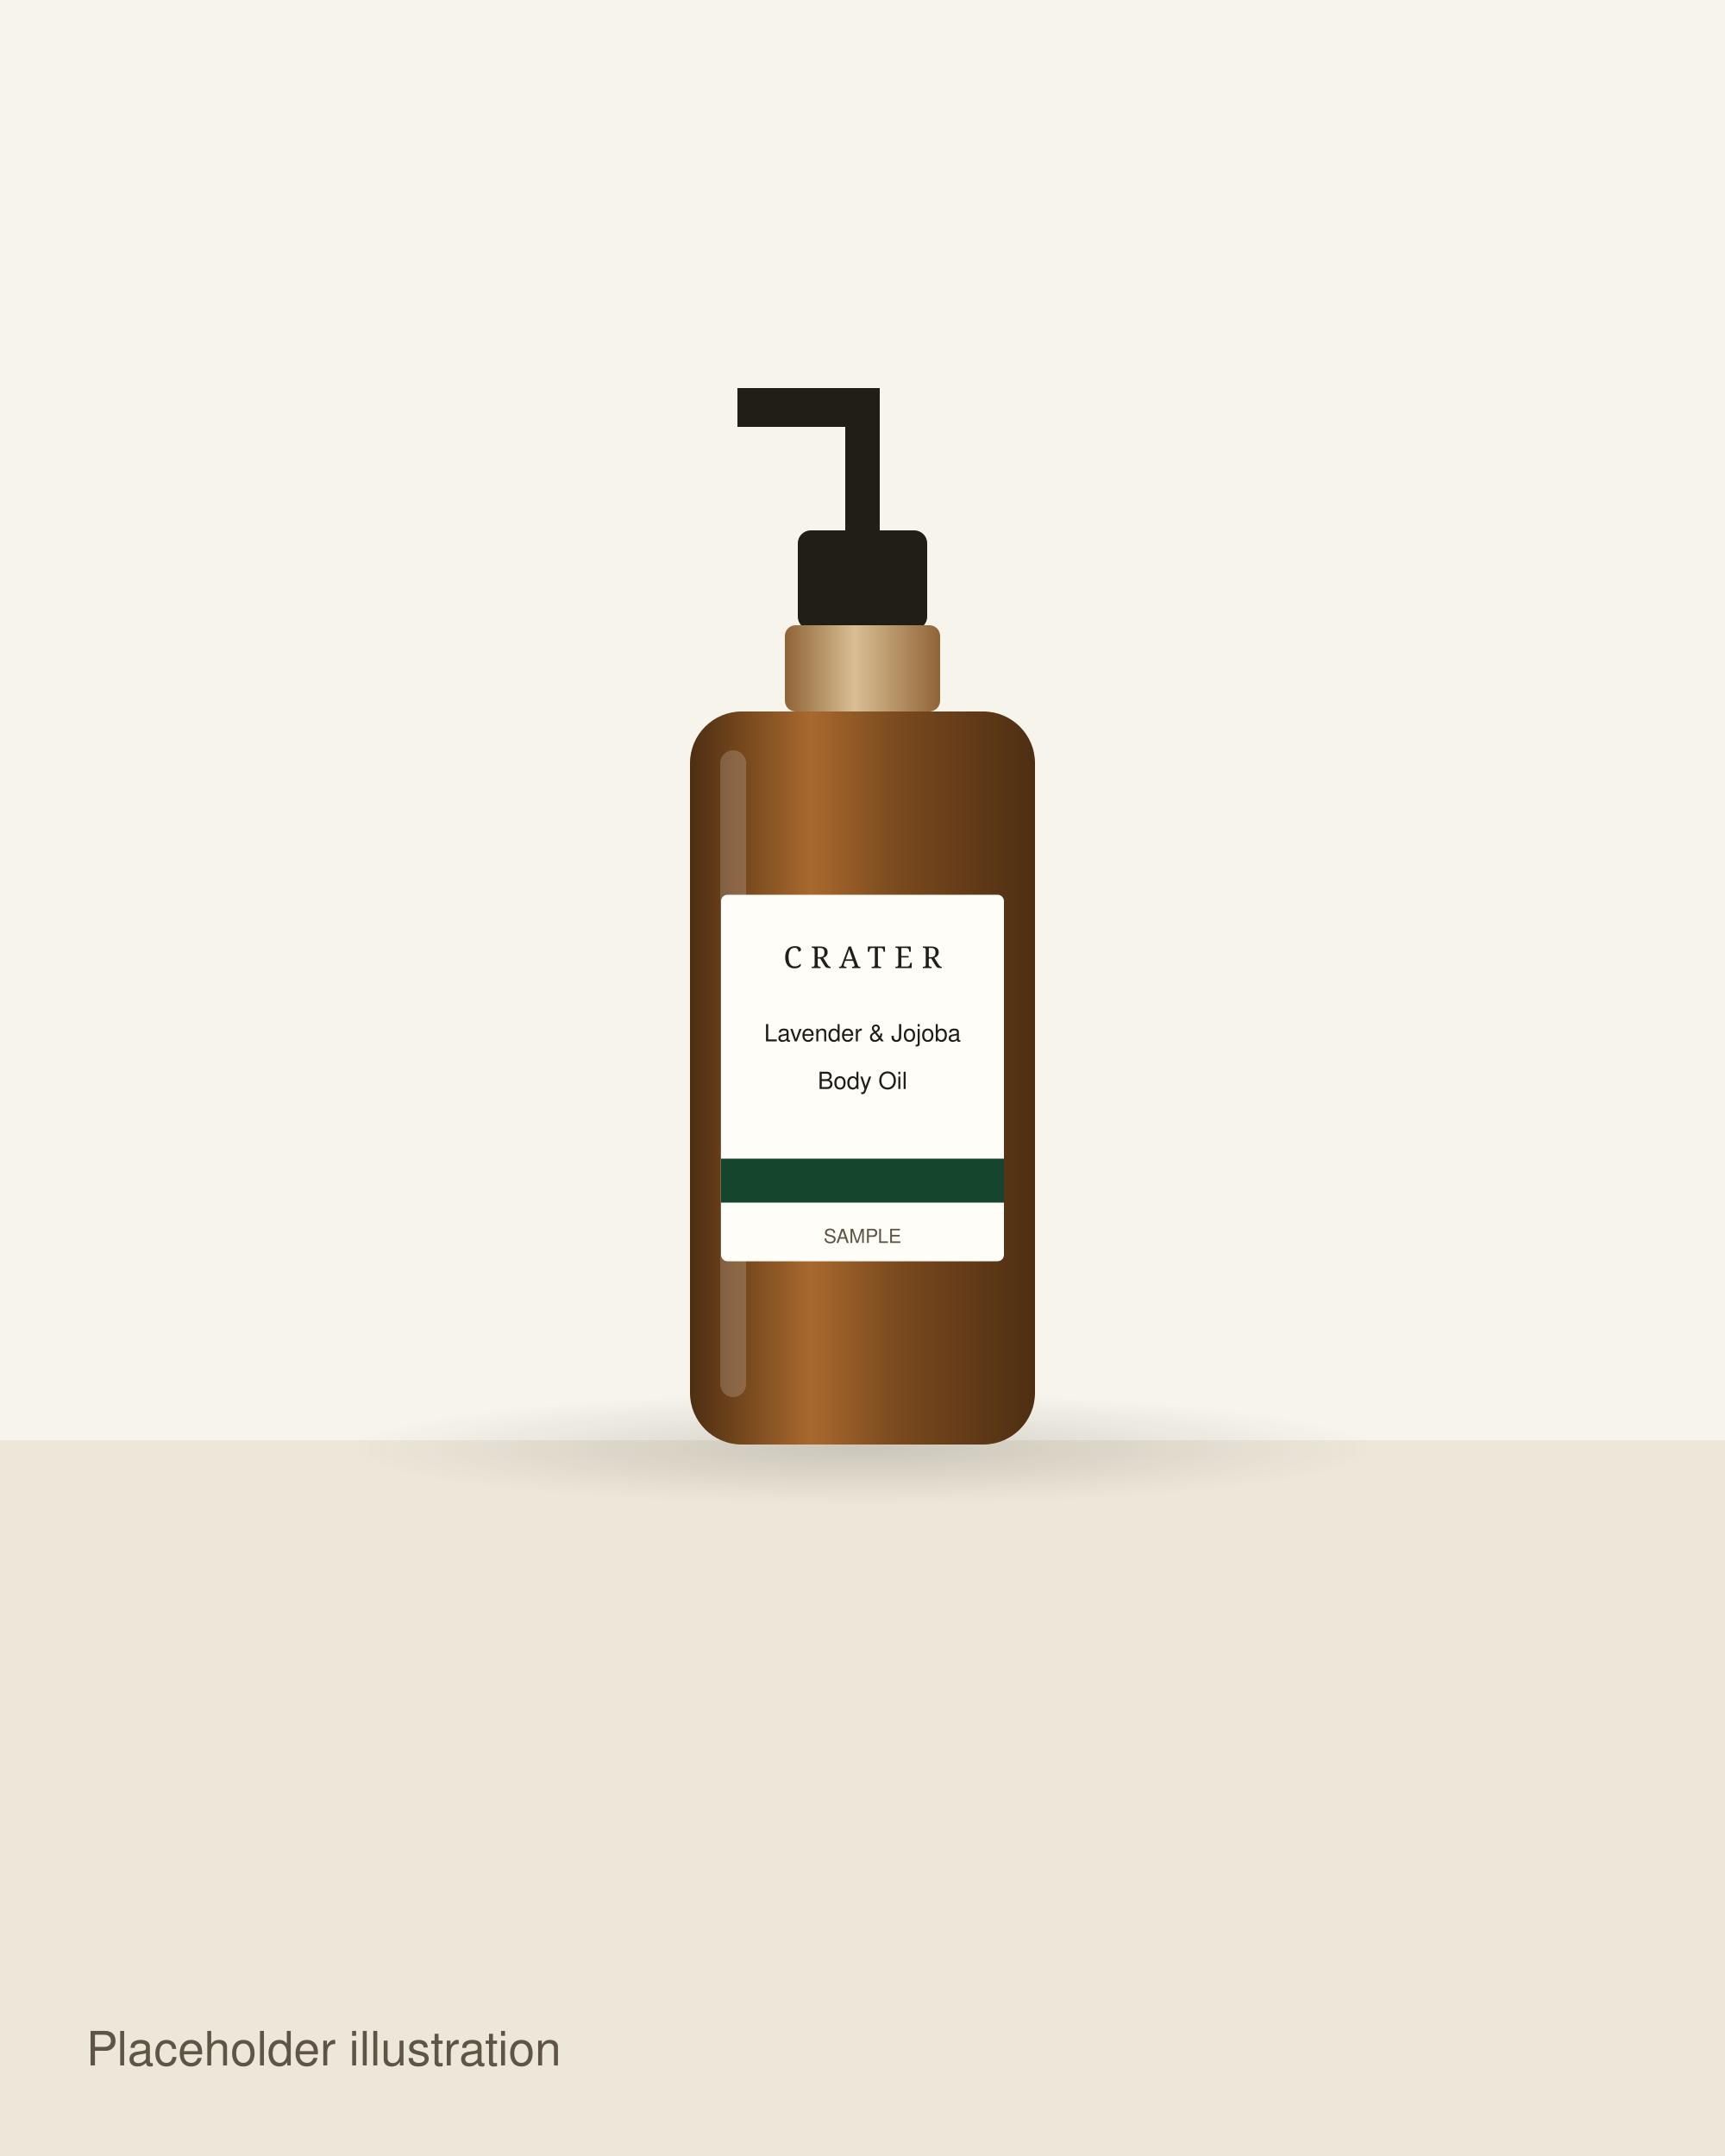
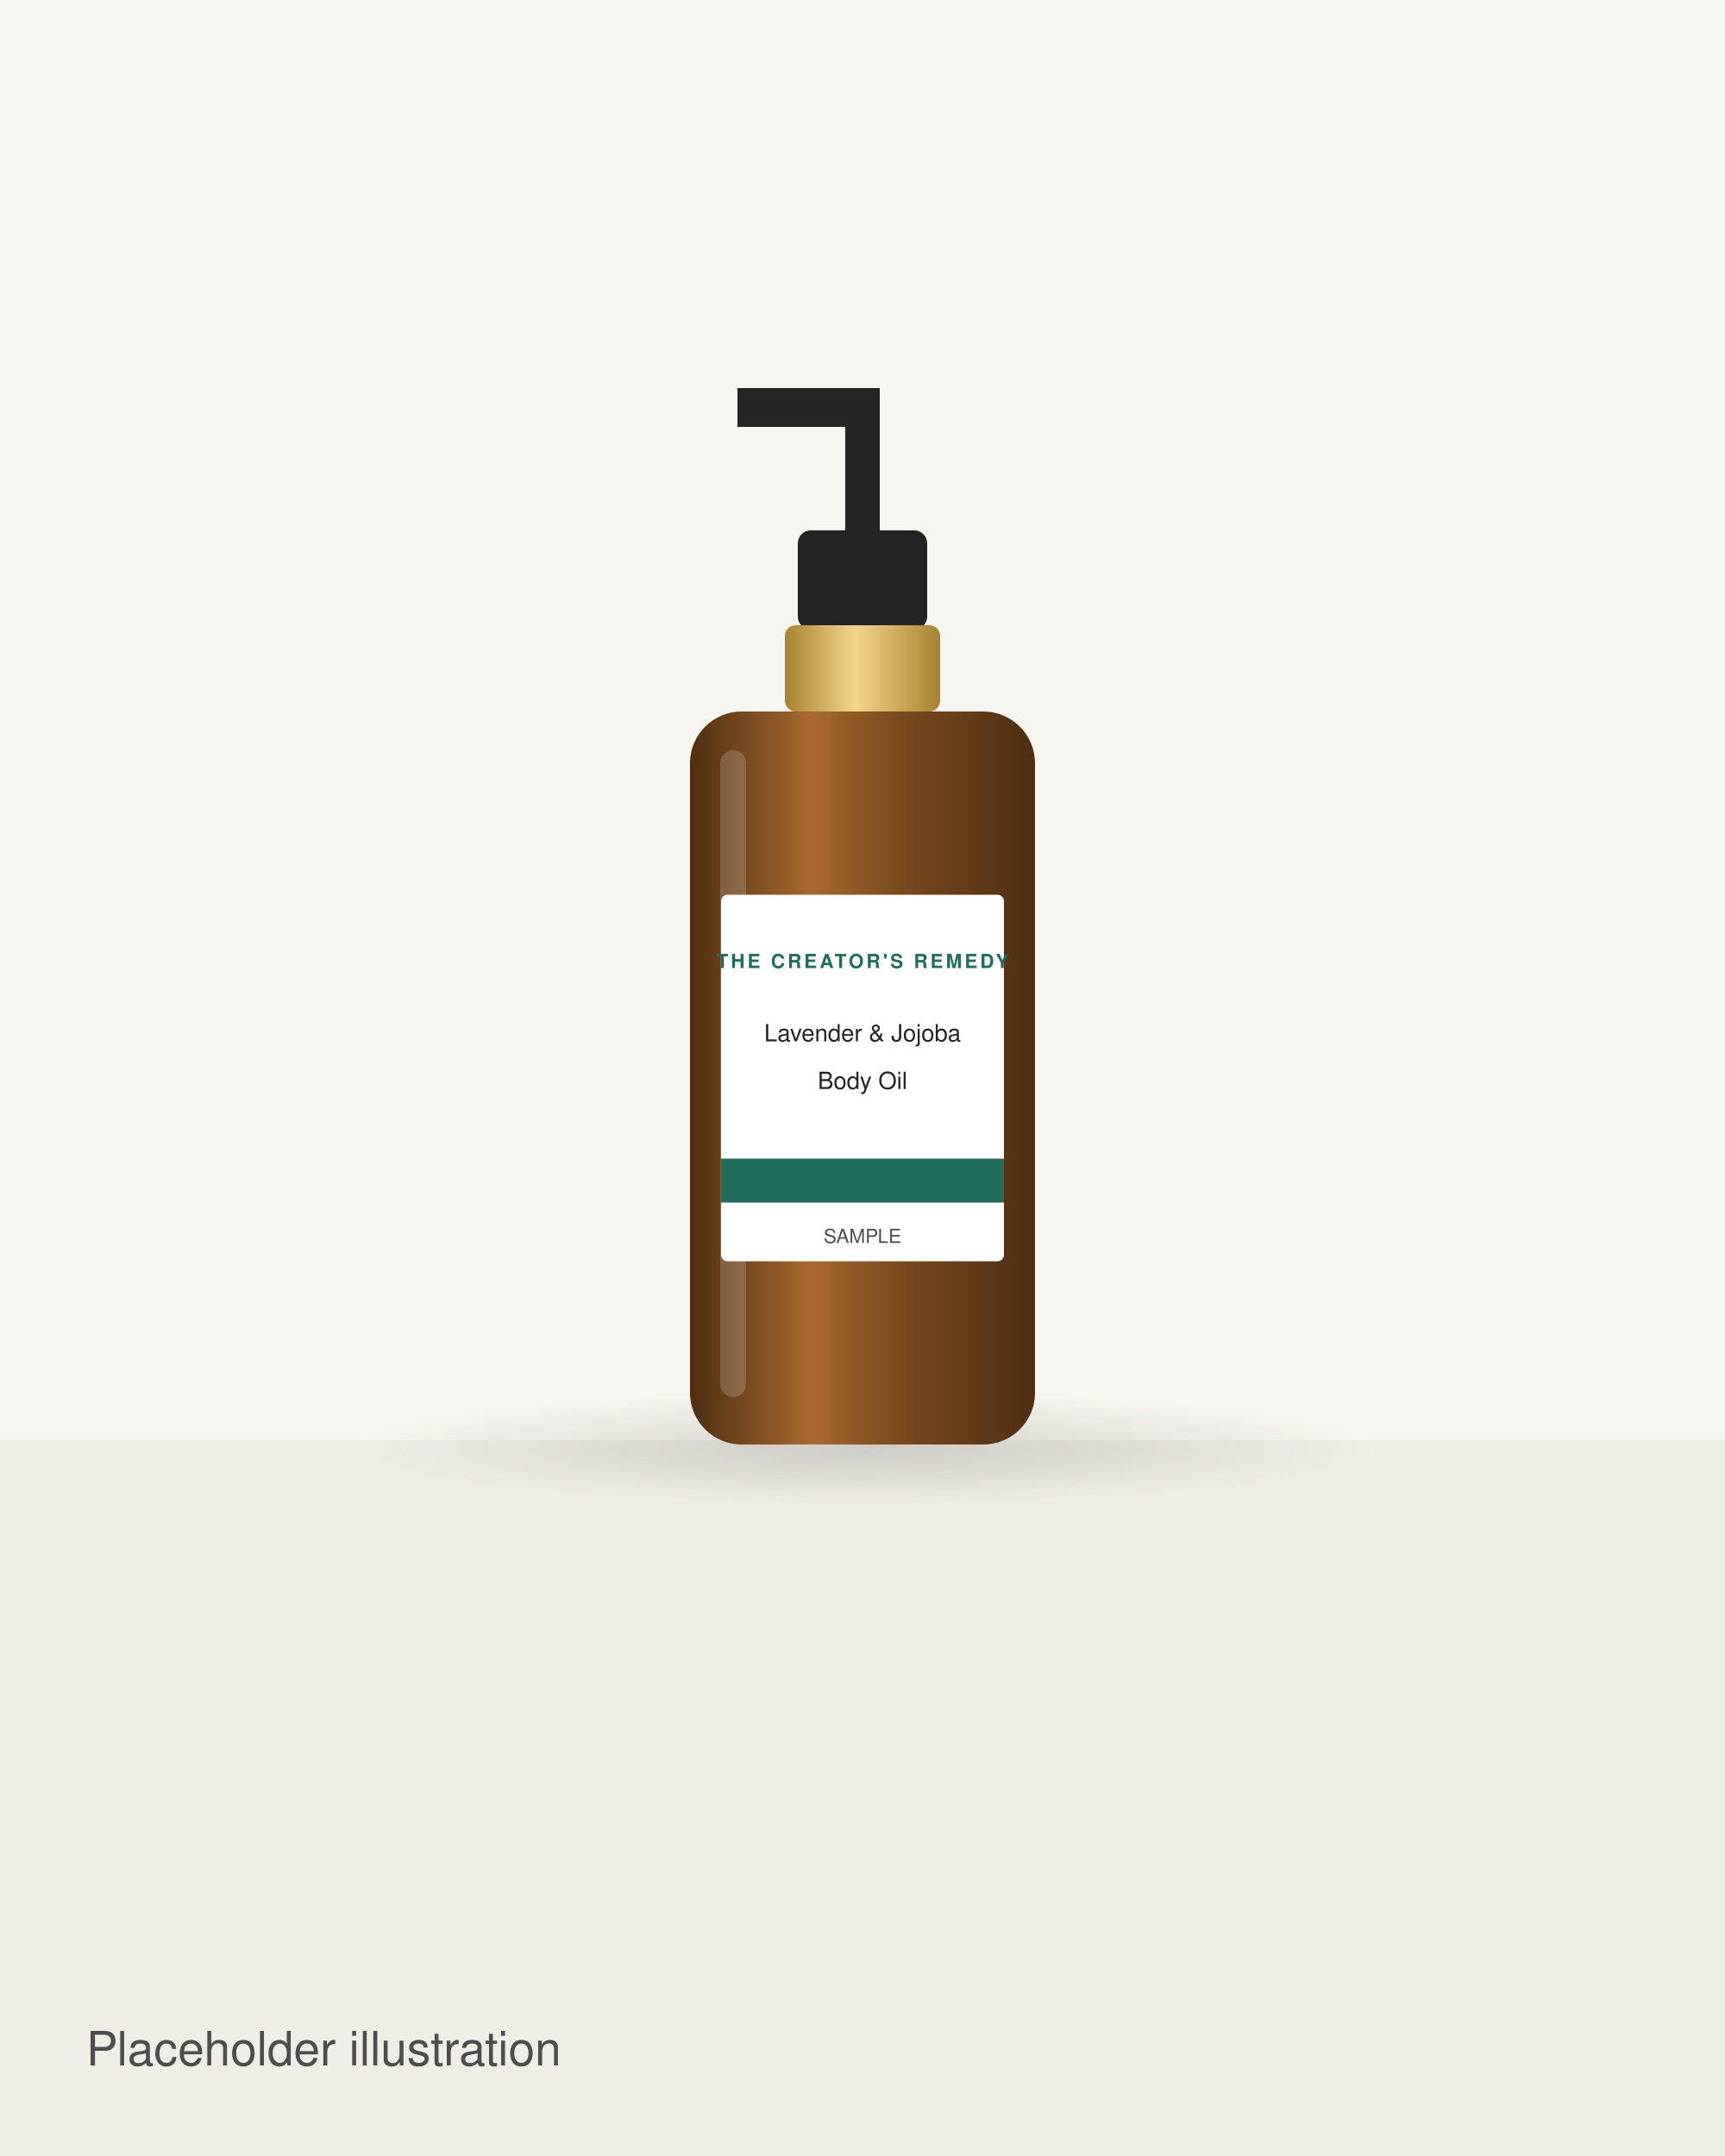
<svg xmlns="http://www.w3.org/2000/svg" viewBox="0 0 800 1000" width="800" height="1000" role="img" aria-label="Illustration placeholder: Lavender &amp; Jojoba Body Oil">
  <defs>
    <linearGradient id="glass" x1="0" y1="0" x2="1" y2="0">
      <stop offset="0" stop-color="#4E2E12" />
      <stop offset="0.35" stop-color="#A8692E" />
      <stop offset="0.6" stop-color="#7A4A1E" />
      <stop offset="1" stop-color="#4E2E12" />
    </linearGradient>
    <linearGradient id="gilt" x1="0" y1="0" x2="1" y2="0">
-       <stop offset="0" stop-color="#8F6437" />
-       <stop offset="0.45" stop-color="#D9BE93" />
-       <stop offset="1" stop-color="#8F6437" />
+       <stop offset="0" stop-color="#A8832F" />
+       <stop offset="0.45" stop-color="#F3D58C" />
+       <stop offset="1" stop-color="#A8832F" />
    </linearGradient>
    <radialGradient id="floorShadow" cx="0.5" cy="0.5" r="0.5">
-       <stop offset="0" stop-color="#211D17" stop-opacity="0.16" />
+       <stop offset="0" stop-color="#242424" stop-opacity="0.16" />
      <stop offset="1" stop-color="#2A1D15" stop-opacity="0" />
    </radialGradient>
  </defs>
-   <rect width="800" height="1000" fill="#F7F4EC" />
-   <rect y="668" width="800" height="332" fill="#EDE7DA" />
+   <rect width="800" height="1000" fill="#F7F5EF" />
+   <rect y="668" width="800" height="332" fill="#EFEDE6" />
  <ellipse cx="400" cy="672" rx="240" ry="26" fill="url(#floorShadow)" />
-   <rect x="392" y="180" width="16" height="70" fill="#211D17" />
-   <path d="M392 180 h-50 v18 h58 z" fill="#211D17" />
-   <rect x="370" y="246" width="60" height="46" rx="6" fill="#211D17" />
+   <rect x="392" y="180" width="16" height="70" fill="#242424" />
+   <path d="M392 180 h-50 v18 h58 z" fill="#242424" />
+   <rect x="370" y="246" width="60" height="46" rx="6" fill="#242424" />
  <rect x="364" y="290" width="72" height="40" rx="5" fill="url(#gilt)" />
  <rect x="320" y="330" width="160" height="340" rx="24" fill="url(#glass)" />
  <rect x="334" y="348" width="12" height="300" rx="6" fill="#FFFFFF" opacity="0.18" />
-   <rect x="334.4" y="415" width="131.2" height="170" rx="3" fill="#FFFDF8" />
-   <rect x="334.4" y="537.4" width="131.2" height="20.4" fill="#16452E" />
-   <text x="400" y="449" text-anchor="middle" font-family="Didot, 'Bodoni 72', Georgia, serif" font-size="14" letter-spacing="4" fill="#211D17">CRATER</text>
-   <text x="400" y="483" text-anchor="middle" font-family="Helvetica, Arial, sans-serif" font-size="11" fill="#211D17">Lavender &amp; Jojoba</text>
-   <text x="400" y="505.1" text-anchor="middle" font-family="Helvetica, Arial, sans-serif" font-size="11" fill="#211D17">Body Oil</text>
-   <text x="400" y="576.5" text-anchor="middle" font-family="Helvetica, Arial, sans-serif" font-size="9" fill="#5E5547">SAMPLE</text>
-   <text x="40" y="958" font-family="Helvetica, Arial, sans-serif" font-size="22" fill="#5E5547">Placeholder illustration</text>
+   <rect x="334.4" y="415" width="131.2" height="170" rx="3" fill="#FFFFFF" />
+   <rect x="334.4" y="537.4" width="131.2" height="20.4" fill="#226C5D" />
+   <text x="400" y="449" text-anchor="middle" font-family="Helvetica, Arial, sans-serif" font-weight="bold" font-size="9" letter-spacing="1.2" fill="#226C5D">THE CREATOR'S REMEDY</text>
+   <text x="400" y="483" text-anchor="middle" font-family="Helvetica, Arial, sans-serif" font-size="11" fill="#242424">Lavender &amp; Jojoba</text>
+   <text x="400" y="505.1" text-anchor="middle" font-family="Helvetica, Arial, sans-serif" font-size="11" fill="#242424">Body Oil</text>
+   <text x="400" y="576.5" text-anchor="middle" font-family="Helvetica, Arial, sans-serif" font-size="9" fill="#4D4D4D">SAMPLE</text>
+   <text x="40" y="958" font-family="Helvetica, Arial, sans-serif" font-size="22" fill="#4D4D4D">Placeholder illustration</text>
</svg>
